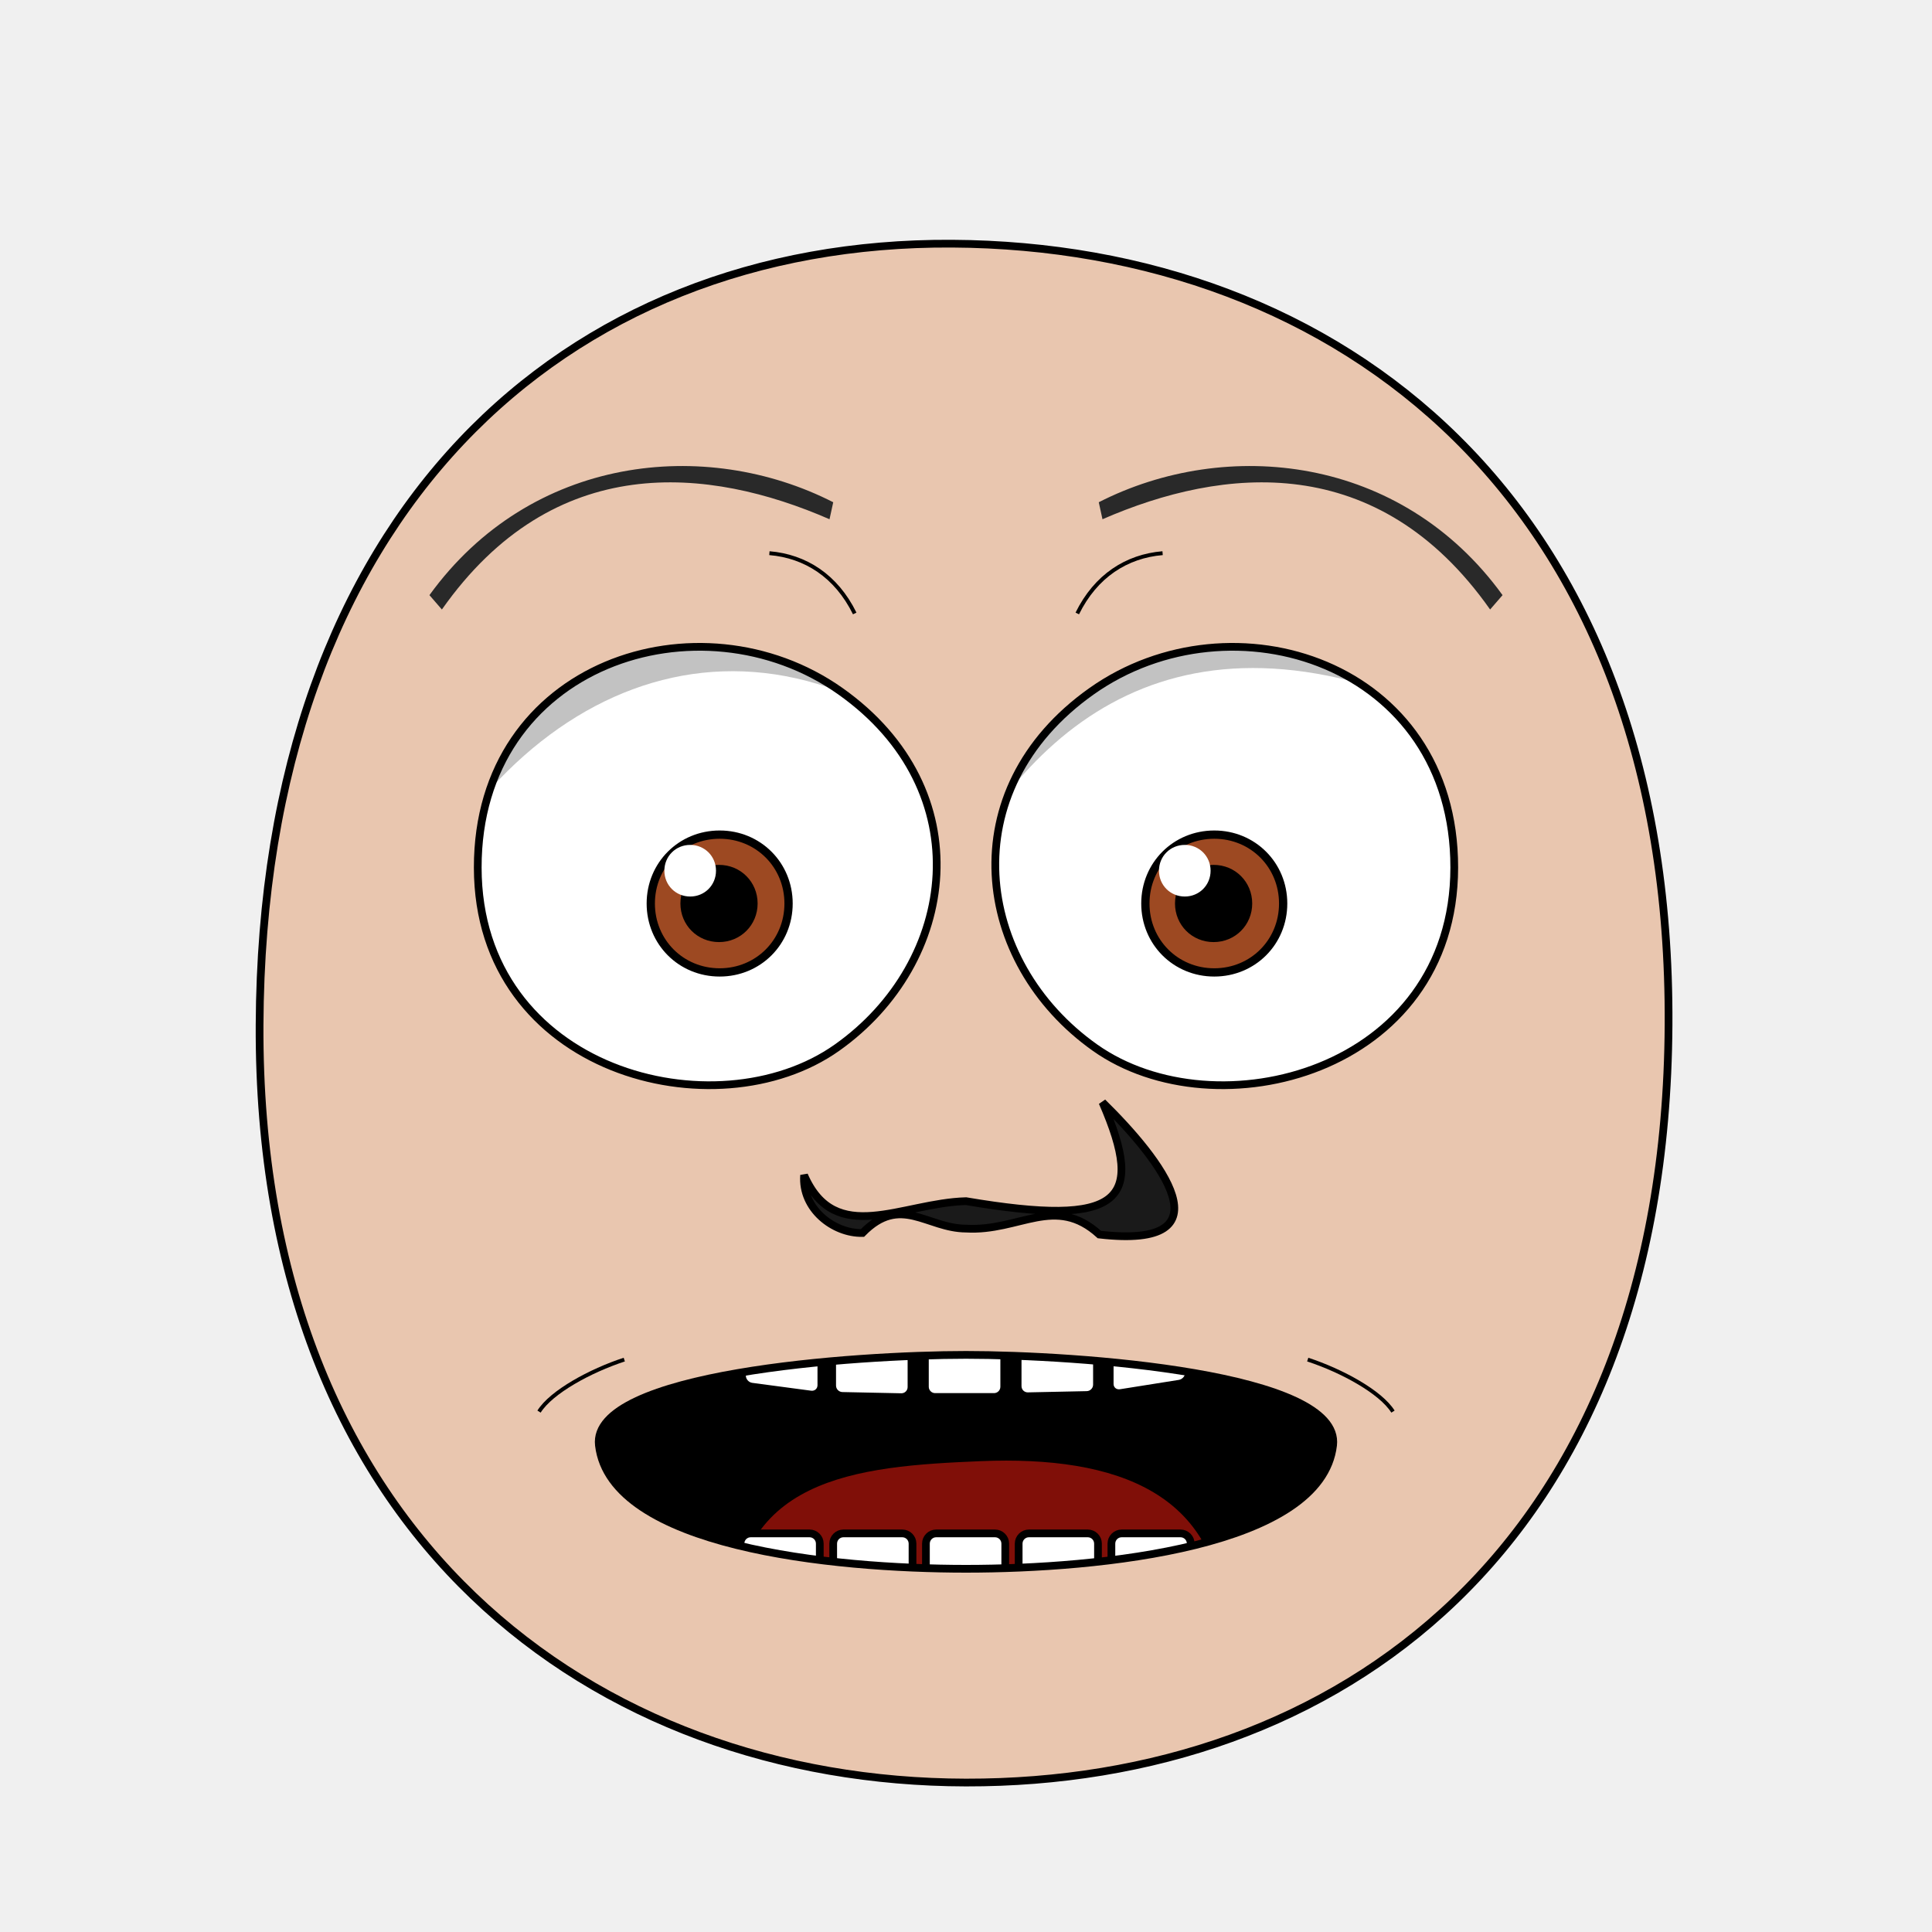
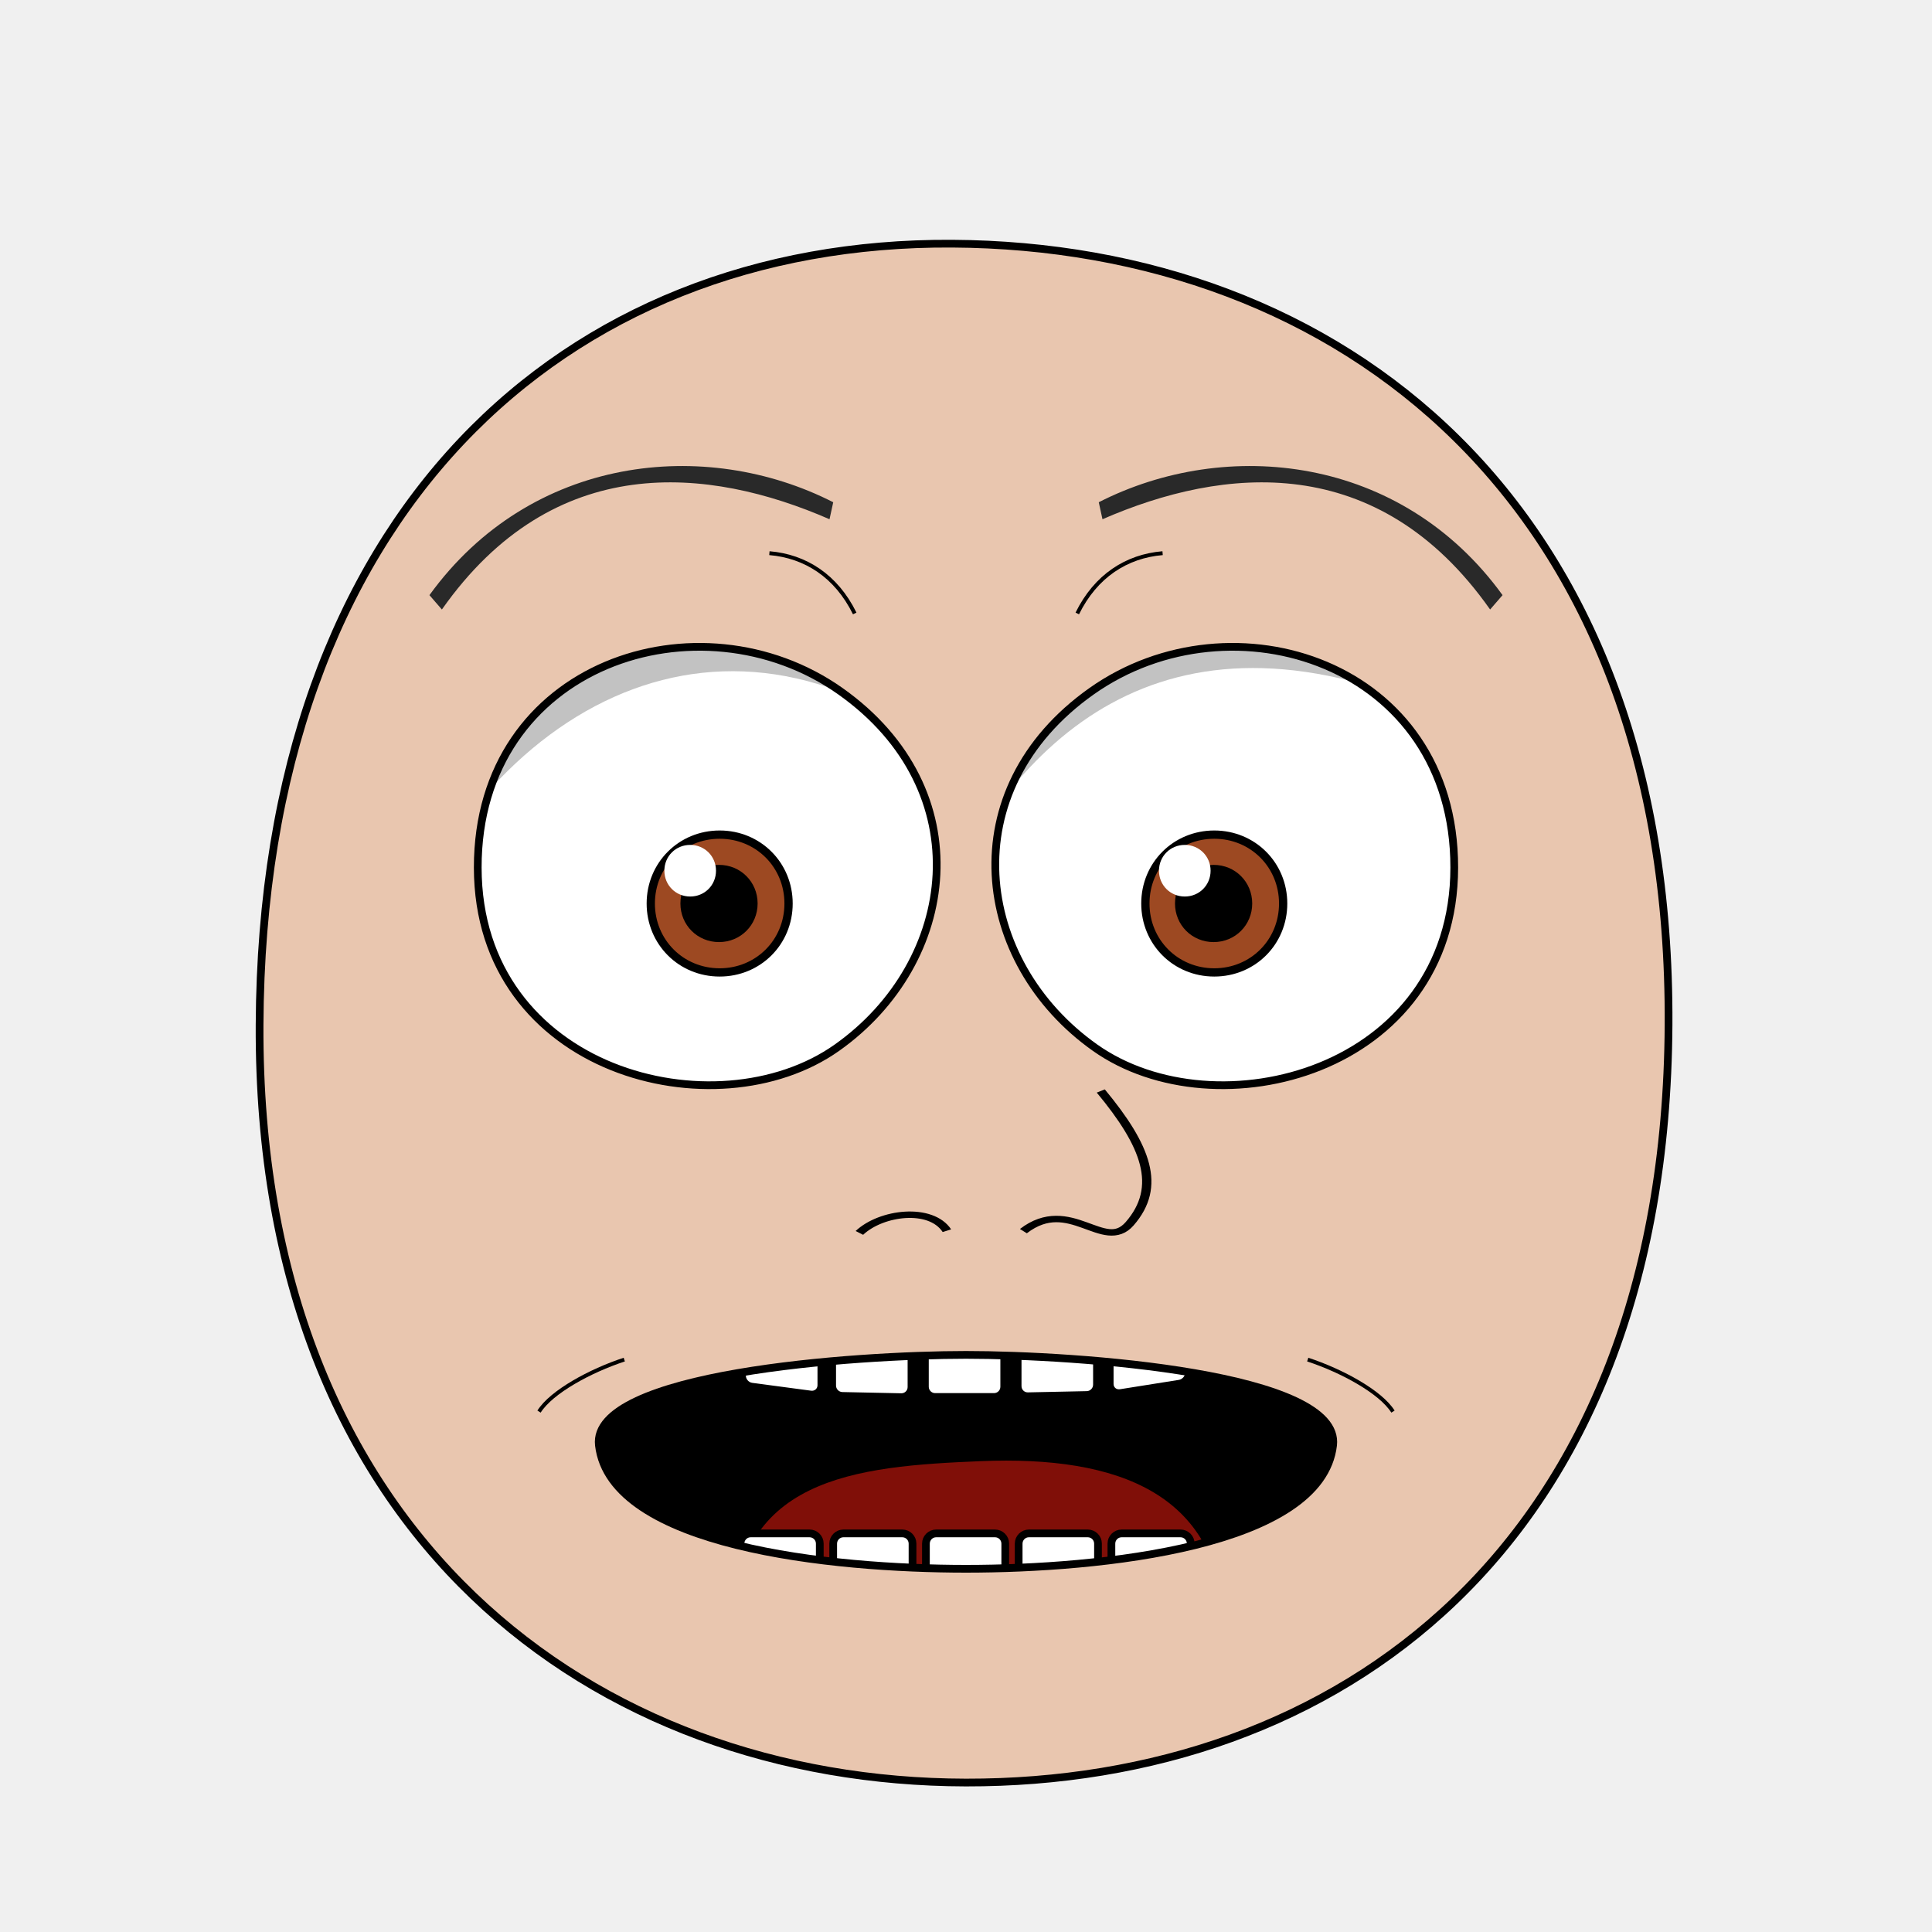
<svg xmlns="http://www.w3.org/2000/svg" xmlns:xlink="http://www.w3.org/1999/xlink" id="emoticon-front-view" viewBox="0 0 250 250" height="100%" width="100%" version="1.1">
  <defs id="defs">
    <clipPath id="clipPath-left-eye">
-       <use transform="matrix(1,0,0,1,0,0)" x="0" width="1" xlink:href="#left-eye-outline" height="1" y="0" id="use-left-eye-outline-1">
- </use>
+       <use transform="matrix(1,0,0,1,0,0)" x="0" width="1" xlink:href="#left-eye-outline" height="1" y="0" id="use-left-eye-outline-1" />
    </clipPath>
    <clipPath id="clipPath-right-eye">
-       <use transform="matrix(-1,0,0,1,250,0)" id="use-left-eye-outline-2" y="0" height="250" xlink:href="#left-eye-outline" width="250" x="0" morph="fixed">
- </use>
+       <use transform="matrix(-1,0,0,1,250,0)" id="use-left-eye-outline-2" y="0" height="250" xlink:href="#left-eye-outline" width="250" x="0" morph="fixed" />
    </clipPath>
    <clipPath id="clipPath-mouth" clipPathUnits="userSpaceOnUse">
-       <use transform="matrix(1,0,0,1,0,0)" height="250" y="0" x="0" xlink:href="#mouth-outline" id="use-mouth-outline" width="250">
- </use>
+       <use transform="matrix(1,0,0,1,0,0)" height="250" y="0" x="0" xlink:href="#mouth-outline" id="use-mouth-outline" width="250" />
    </clipPath>
  </defs>
  <g id="head">
-     <path d="M 124.98,230.66 C 172.77,230.75 215.51,200.57 215.91,132.64 216.3,64.72 173.26,31.81 123.18,31.53 73.1,31.24 33.88,66.28 33.59,132.64 33.3,199.01 77.19,230.57 124.98,230.66 Z" style="fill:#e9c6af;stroke:#000000;stroke-width:1" id="head-outline">
- </path>
+     <path d="M 124.98,230.66 C 172.77,230.75 215.51,200.57 215.91,132.64 216.3,64.72 173.26,31.81 123.18,31.53 73.1,31.24 33.88,66.28 33.59,132.64 33.3,199.01 77.19,230.57 124.98,230.66 Z" style="fill:#e9c6af;stroke:#000000;stroke-width:1" id="head-outline" />
  </g>
  <g id="left-eye">
-     <path d="M 108.73,89.43 C 126.88,102.26 123.92,124.52 108.3,135.57 92.67,146.63 61.85,138.78 61.82,112.27 61.79,85.76 90.58,76.61 108.73,89.43 Z" style="fill:#ffffff;stroke:#000000;stroke-width:1" id="left-eye-outline">
- </path>
+     <path d="M 108.73,89.43 C 126.88,102.26 123.92,124.52 108.3,135.57 92.67,146.63 61.85,138.78 61.82,112.27 61.79,85.76 90.58,76.61 108.73,89.43 Z" style="fill:#ffffff;stroke:#000000;stroke-width:1" id="left-eye-outline" />
    <g clip-path="url(#clipPath-left-eye)" id="left-eyeball">
      <g id="left-lens">
-         <path d="M 1,0.5 C 1,0.78 0.78,1 0.5,1 0.22,1 0,0.78 0,0.5 0,0.22 0.22,0 0.5,0 0.78,0 1,0.22 1,0.5 z" transform="matrix(17.83,0,0,17.83,84.21,108)" style="fill:#9d4922;stroke:#000000;stroke-width:0.06" id="iris" morph="relative">
- </path>
-         <path d="M 1,0.5 C 1,0.78 0.78,1 0.5,1 0.22,1 0,0.78 0,0.5 0,0.22 0.22,0 0.5,0 0.78,0 1,0.22 1,0.5 z" transform="matrix(8.54,0,0,8.54,88.77,112.64)" style="fill:#000000;stroke:#000000;stroke-width:0.17" id="pupil" morph="relative">
- </path>
-         <path d="M 1,0.5 C 1,0.78 0.78,1 0.5,1 0.22,1 0,0.78 0,0.5 0,0.22 0.22,0 0.5,0 0.78,0 1,0.22 1,0.5 z" transform="matrix(6.68,0,0,6.68,85.97,109.33)" style="fill:#ffffff;stroke:none" id="glare" morph="transform-only">
- </path>
+         <path d="M 1,0.5 C 1,0.78 0.78,1 0.5,1 0.22,1 0,0.78 0,0.5 0,0.22 0.22,0 0.5,0 0.78,0 1,0.22 1,0.5 z" transform="matrix(17.83,0,0,17.83,84.21,108)" style="fill:#9d4922;stroke:#000000;stroke-width:0.06" id="iris" morph="relative" />
+         <path d="M 1,0.5 C 1,0.78 0.78,1 0.5,1 0.22,1 0,0.78 0,0.5 0,0.22 0.22,0 0.5,0 0.78,0 1,0.22 1,0.5 z" transform="matrix(8.54,0,0,8.54,88.77,112.64)" style="fill:#000000;stroke:#000000;stroke-width:0.17" id="pupil" morph="relative" />
+         <path d="M 1,0.5 C 1,0.78 0.78,1 0.5,1 0.22,1 0,0.78 0,0.5 0,0.22 0.22,0 0.5,0 0.78,0 1,0.22 1,0.5 z" transform="matrix(6.68,0,0,6.68,85.97,109.33)" style="fill:#ffffff;stroke:none" id="glare" morph="transform-only" />
      </g>
-       <path d="M 50,75 125,75 125,99.61 C 95.91,74.14 64.17,89.13 50,124.06 Z" style="opacity:0.24;fill:#000000;stroke:#000000;stroke-width:0px" id="left-lid-shadow">
- </path>
+       <path d="M 50,75 125,75 125,99.61 C 95.91,74.14 64.17,89.13 50,124.06 Z" style="opacity:0.24;fill:#000000;stroke:#000000;stroke-width:0px" id="left-lid-shadow" />
    </g>
  </g>
  <g id="right-eye">
-     <use transform="matrix(-1,0,0,1,250,0)" id="right-eye-outline" y="0" height="250" xlink:href="#left-eye-outline" width="250" x="0" morph="fixed">
- </use>
+     <use transform="matrix(-1,0,0,1,250,0)" id="right-eye-outline" y="0" height="250" xlink:href="#left-eye-outline" width="250" x="0" morph="fixed" />
    <g clip-path="url(#clipPath-right-eye)" id="right-eyeball">
-       <use transform="matrix(1,0,0,1,64,0)" id="right-lens" y="0" height="1" xlink:href="#left-lens" width="1" x="0" morph="fixed">
- </use>
-       <path d="M 125,110.51 125,75 200,75 200,99.3 C 160.12,75 137.73,88.79 125,110.51 Z" style="opacity:0.24;fill:#000000;stroke:#000000;stroke-width:0px" id="right-lid-shadow">
- </path>
+       <use transform="matrix(1,0,0,1,64,0)" id="right-lens" y="0" height="1" xlink:href="#left-lens" width="1" x="0" morph="fixed" />
+       <path d="M 125,110.51 125,75 200,75 200,99.3 C 160.12,75 137.73,88.79 125,110.51 Z" style="opacity:0.24;fill:#000000;stroke:#000000;stroke-width:0px" id="right-lid-shadow" />
    </g>
  </g>
-   <path d="M 107.34,67.19 C 91.72,60.38 71.7,58.24 57.18,78.87 L 55.57,77.01 C 68.69,58.89 91.3,56.56 107.82,64.99 Z" style="fill:#292929;stroke-width:1" id="left-eye-brow">
- </path>
-   <g id="nose">
-     <path d="M 104.05,152.07 C 108.08,161.35 116.68,155.65 125,155.43 145.04,158.82 148.26,155.51 142.66,142.64 150.18,150.01 159.33,161.71 142.26,159.75 136.52,154.53 131.93,159.38 125,158.98 119.91,158.95 116.55,154.5 111.6,159.55 107.86,159.62 103.73,156.43 104.05,152.07 Z" style="fill:#1a1a1a;stroke:#000000;stroke-width:1" id="nose-outline">
- </path>
+   <path d="M 107.34,67.19 C 91.72,60.38 71.7,58.24 57.18,78.87 L 55.57,77.01 C 68.69,58.89 91.3,56.56 107.82,64.99 Z" style="fill:#292929;stroke-width:1" id="left-eye-brow" />
+   <g id="nose" transform="matrix(1.199353,0,0,0.8296324,-26.23486,22.40558)">
+     <path d="m 114.594,165.292 c 2.385,-3.245 7.703,-4.152 9.444,-0.343 m 16.601,-21.79 c 4.917,8.565 6.608,14.917 3.111,20.709 -2.764,4.577 -6.441,-4.435 -11.461,1.148" style="fill:none;stroke:#000000;stroke-width:1.002" id="nose-path" />
  </g>
-   <use transform="matrix(-1,0,0,1,250,0)" x="0" width="250" xlink:href="#left-eye-brow" height="250" y="0" id="right-eye-brow">
- </use>
+   <use transform="matrix(-1,0,0,1,250,0)" x="0" width="250" xlink:href="#left-eye-brow" height="250" y="0" id="right-eye-brow" />
  <g id="mouth">
    <g id="mouth-interior" clip-path="url(#clipPath-mouth)">
-       <rect style="fill:#000000;stroke:none" id="mouth-background" x="68.16" width="119.944" height="66.556" y="159.934">
- </rect>
-       <path d="M 94.84,211.42 C 94.51,191.12 110.73,189.74 126.96,189.07 144.51,188.36 158.42,193.11 158.42,211.42 137.23,211.42 116.04,211.42 94.84,211.42 Z" style="fill:#800f08;stroke:none" id="tongue">
- </path>
+       <rect style="fill:#000000;stroke:none" id="mouth-background" x="68.16" width="119.944" height="66.556" y="159.934" />
+       <path d="M 94.84,211.42 C 94.51,191.12 110.73,189.74 126.96,189.07 144.51,188.36 158.42,193.11 158.42,211.42 137.23,211.42 116.04,211.42 94.84,211.42 Z" style="fill:#800f08;stroke:none" id="tongue" />
      <g transform="matrix(1,0,0,1,0.5,-6.68)" morph="fix-children" id="upper-teeth">
-         <rect width="10.356" x="96.362" ry="1.325" transform="matrix(0.991225,0.1321854,0,1,0,0)" rx="1.336" y="158.085" height="15.123" id="tooth-02" style="fill:#ffffff;fill-opacity:1;stroke:#000000;stroke-width:1.004;stroke-opacity:1">
- </rect>
-         <rect rx="1.325" y="169.917" height="15.123" transform="matrix(0.999781,0.02092668,0,1,0,0)" id="tooth-03" width="10.267" x="107.205" ry="1.325" style="fill:#ffffff;fill-opacity:1;stroke:#000000;stroke-width:1;stroke-opacity:1">
- </rect>
-         <rect width="10.265" x="119.182" ry="1.325" rx="1.325" y="172.327" height="15.123" id="tooth-04" style="fill:#ffffff;fill-opacity:1;stroke:#000000;stroke-opacity:1">
- </rect>
-         <rect rx="1.325" y="175.003" height="15.123" transform="matrix(0.999781,-0.02092669,0,1,0,0)" id="tooth-05" width="10.267" x="131.211" ry="1.325" style="fill:#ffffff;fill-opacity:1;stroke:#000000;stroke-width:1;stroke-opacity:1">
- </rect>
-         <rect width="10.394" x="144.894" ry="1.325" transform="matrix(0.9876076,-0.1569434,0,1,0,0)" rx="1.341" y="194.778" height="15.123" id="tooth-06" style="fill:#ffffff;fill-opacity:1;stroke:#000000;stroke-width:1.006;stroke-opacity:1">
- </rect>
+         <rect width="10.356" x="96.362" ry="1.325" transform="matrix(0.991225,0.1321854,0,1,0,0)" rx="1.336" y="158.085" height="15.123" id="tooth-02" style="fill:#ffffff;fill-opacity:1;stroke:#000000;stroke-width:1.004;stroke-opacity:1" />
+         <rect rx="1.325" y="169.917" height="15.123" transform="matrix(0.999781,0.02092668,0,1,0,0)" id="tooth-03" width="10.267" x="107.205" ry="1.325" style="fill:#ffffff;fill-opacity:1;stroke:#000000;stroke-width:1;stroke-opacity:1" />
+         <rect width="10.265" x="119.182" ry="1.325" rx="1.325" y="172.327" height="15.123" id="tooth-04" style="fill:#ffffff;fill-opacity:1;stroke:#000000;stroke-opacity:1" />
+         <rect rx="1.325" y="175.003" height="15.123" transform="matrix(0.999781,-0.02092669,0,1,0,0)" id="tooth-05" width="10.267" x="131.211" ry="1.325" style="fill:#ffffff;fill-opacity:1;stroke:#000000;stroke-width:1;stroke-opacity:1" />
+         <rect width="10.394" x="144.894" ry="1.325" transform="matrix(0.9876076,-0.1569434,0,1,0,0)" rx="1.341" y="194.778" height="15.123" id="tooth-06" style="fill:#ffffff;fill-opacity:1;stroke:#000000;stroke-width:1.006;stroke-opacity:1" />
      </g>
      <g transform="matrix(1,0,0,1,0.5,26.33)" id="lower-teeth" morph="fix-children">
-         <rect style="fill:#ffffff;fill-opacity:1;stroke:#000000;stroke-opacity:1" ry="1.325" x="95.315" width="10.265" id="tooth-09" height="15.123" y="172.091" rx="1.325">
- </rect>
-         <rect style="fill:#ffffff;fill-opacity:1;stroke:#000000;stroke-opacity:1" id="tooth-10" height="15.123" y="172.091" rx="1.325" ry="1.325" x="107.315" width="10.265">
- </rect>
-         <rect style="fill:#ffffff;fill-opacity:1;stroke:#000000;stroke-opacity:1" ry="1.325" x="119.315" width="10.265" id="tooth-11" height="15.123" y="172.091" rx="1.325">
- </rect>
-         <rect style="fill:#ffffff;fill-opacity:1;stroke:#000000;stroke-opacity:1" id="tooth-12" height="15.123" y="172.091" rx="1.325" ry="1.325" x="131.315" width="10.265">
- </rect>
-         <rect style="fill:#ffffff;fill-opacity:1;stroke:#000000;stroke-opacity:1" ry="1.325" x="143.315" width="10.265" id="tooth-13" height="15.123" y="172.091" rx="1.325">
- </rect>
+         <rect style="fill:#ffffff;fill-opacity:1;stroke:#000000;stroke-opacity:1" ry="1.325" x="95.315" width="10.265" id="tooth-09" height="15.123" y="172.091" rx="1.325" />
+         <rect style="fill:#ffffff;fill-opacity:1;stroke:#000000;stroke-opacity:1" id="tooth-10" height="15.123" y="172.091" rx="1.325" ry="1.325" x="107.315" width="10.265" />
+         <rect style="fill:#ffffff;fill-opacity:1;stroke:#000000;stroke-opacity:1" ry="1.325" x="119.315" width="10.265" id="tooth-11" height="15.123" y="172.091" rx="1.325" />
+         <rect style="fill:#ffffff;fill-opacity:1;stroke:#000000;stroke-opacity:1" id="tooth-12" height="15.123" y="172.091" rx="1.325" ry="1.325" x="131.315" width="10.265" />
+         <rect style="fill:#ffffff;fill-opacity:1;stroke:#000000;stroke-opacity:1" ry="1.325" x="143.315" width="10.265" id="tooth-13" height="15.123" y="172.091" rx="1.325" />
      </g>
    </g>
-     <path style="fill:none;stroke:#000000;stroke-width:1px" d="M 172.5,187.02 C 170.95,200.15 142.32,203 125,203 107.68,203 79.05,200.15 77.5,187.02 76.41,177.69 110.62,175.32 125,175.32 139.38,175.32 173.59,177.69 172.5,187.02 Z" id="mouth-outline">
- </path>
+     <path style="fill:none;stroke:#000000;stroke-width:1px" d="M 172.5,187.02 C 170.95,200.15 142.32,203 125,203 107.68,203 79.05,200.15 77.5,187.02 76.41,177.69 110.62,175.32 125,175.32 139.38,175.32 173.59,177.69 172.5,187.02 Z" id="mouth-outline" />
  </g>
  <g id="wrinkles">
-     <path d="M 99.56,71.58 C 104.21,71.97 108.2,74.51 110.6,79.38" style="fill:none;stroke:#000000;stroke-width:0.5" id="wrinkle-left-brow">
- </path>
-     <path d="M 69.75,182.66 C 71.35,180.11 76.39,177.37 80.78,175.93" style="fill:none;stroke:#000000;stroke-width:0.5" id="wrinkle-left-cheek">
- </path>
-     <use transform="matrix(-1,0,0,1,250,0)" morph="fixed" height="250" y="0" x="0" xlink:href="#wrinkle-left-brow" id="wrinkle-right-brow" width="250">
- </use>
-     <use transform="matrix(-1,0,0,1,250,0)" morph="fixed" height="250" y="0" x="0" xlink:href="#wrinkle-left-cheek" id="wrinkle-right-cheek" width="250">
- </use>
+     <path d="M 99.56,71.58 C 104.21,71.97 108.2,74.51 110.6,79.38" style="fill:none;stroke:#000000;stroke-width:0.5" id="wrinkle-left-brow" />
+     <path d="M 69.75,182.66 C 71.35,180.11 76.39,177.37 80.78,175.93" style="fill:none;stroke:#000000;stroke-width:0.5" id="wrinkle-left-cheek" />
+     <use transform="matrix(-1,0,0,1,250,0)" morph="fixed" height="250" y="0" x="0" xlink:href="#wrinkle-left-brow" id="wrinkle-right-brow" width="250" />
+     <use transform="matrix(-1,0,0,1,250,0)" morph="fixed" height="250" y="0" x="0" xlink:href="#wrinkle-left-cheek" id="wrinkle-right-cheek" width="250" />
  </g>
</svg>
